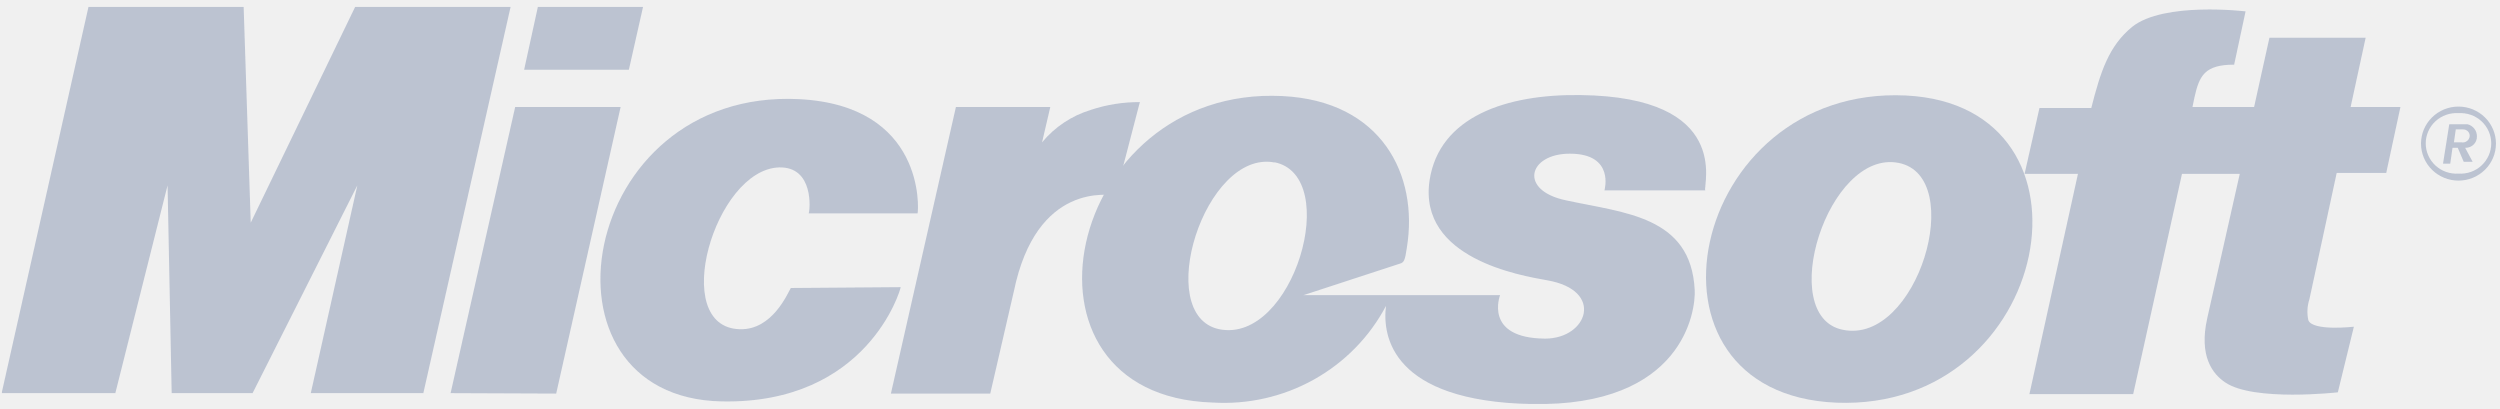
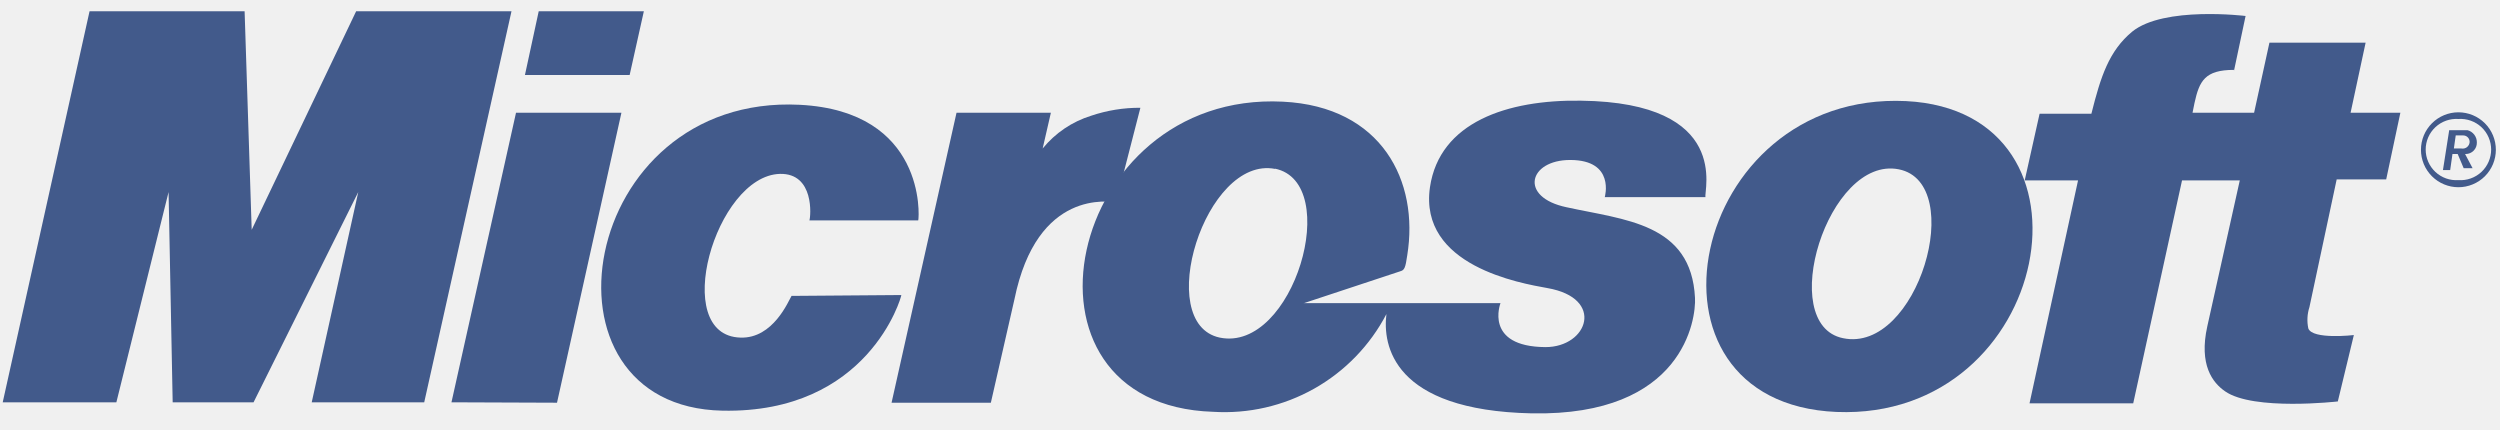
- <svg xmlns="http://www.w3.org/2000/svg" width="214" height="35" viewBox="0 0 214 35" fill="none">
-   <g opacity="0.3" clip-path="url(#clip0_633_51663)">
-     <path fill-rule="evenodd" clip-rule="evenodd" d="M0.14 33.654L7.576 0.578H20.856L21.463 19.06L30.406 0.578H43.71L36.238 33.654H26.603L30.588 15.868L21.621 33.654H14.695L14.343 15.868L9.872 33.654H0.14Z" fill="#425A8B" />
-     <path fill-rule="evenodd" clip-rule="evenodd" d="M44.865 5.967H53.832L55.047 0.578H46.044L44.865 5.967Z" fill="#425A8B" />
-     <path fill-rule="evenodd" clip-rule="evenodd" d="M47.61 33.69L38.57 33.654L44.099 9.159H53.126L47.61 33.69Z" fill="#425A8B" />
-     <path fill-rule="evenodd" clip-rule="evenodd" d="M81.826 9.159H89.905L89.201 12.184C90.28 10.877 91.725 9.913 93.356 9.412C94.714 8.959 96.139 8.732 97.572 8.739L95.494 16.72C94.984 16.72 88.727 15.52 86.783 24.953L84.766 33.69H76.261L81.826 9.159Z" fill="#425A8B" />
-     <path fill-rule="evenodd" clip-rule="evenodd" d="M77.099 24.58C77.099 24.772 74.268 34.613 61.778 34.361C45.096 34.037 49.397 7.55 68.388 8.486C79.177 9.026 78.642 17.883 78.545 18.267H69.226C69.348 17.919 69.663 14.259 66.699 14.331C61.17 14.487 57.246 28.012 63.321 28.18C66.128 28.276 67.44 25.06 67.695 24.652L77.099 24.58Z" fill="#425A8B" />
-     <path fill-rule="evenodd" clip-rule="evenodd" d="M157.192 34.469C139.028 33.713 144.495 7.298 163.134 8.174C180.654 9.026 175.685 35.201 157.192 34.469ZM162.526 13.946C156.451 12.746 151.992 27.064 157.739 28.228C164.13 29.56 168.407 15.111 162.526 13.946V13.946Z" fill="#425A8B" />
-     <path fill-rule="evenodd" clip-rule="evenodd" d="M191.225 5.536C188.734 5.536 188.26 6.472 187.847 8.332L187.677 9.16H192.95L194.263 3.231H202.5L201.213 9.16H205.477L204.262 14.801H200.022L197.689 25.602C197.498 26.183 197.464 26.804 197.592 27.402C197.944 28.374 201.492 27.966 201.492 27.966L200.119 33.583C200.119 33.583 192.902 34.399 190.472 32.731C189.39 31.999 188.212 30.487 188.941 27.234L191.723 14.885H186.778L182.599 33.739H173.717L177.872 14.885H173.304L174.579 9.244H179.014C179.816 6.088 180.521 3.94 182.501 2.307C185.211 0.123 192.221 0.975 192.221 0.975L191.225 5.62V5.536Z" fill="#425A8B" />
-     <path fill-rule="evenodd" clip-rule="evenodd" d="M111.545 25.264H128.409C128.409 25.264 126.963 28.949 132.261 28.985C135.906 28.985 137.376 24.844 132.431 23.992C130.159 23.584 121.386 22.132 122.37 15.447C123.197 9.962 128.98 8.042 135.298 8.138C148.226 8.294 145.796 15.795 145.966 16.299H137.339C137.339 16.299 138.263 13.155 134.375 13.155C130.827 13.155 129.964 16.299 134.059 17.151C139.028 18.231 144.751 18.483 145.067 24.82C145.164 26.584 144.107 34.841 131.082 34.589C119.151 34.337 118.312 28.793 118.64 26.188C117.241 28.838 115.093 31.029 112.457 32.497C109.822 33.964 106.812 34.645 103.793 34.457C85.568 33.881 91.145 7.31 109.759 8.222C118.264 8.63 121.447 14.967 120.426 21.208C120.268 22.312 120.171 22.468 119.843 22.564L111.545 25.276V25.264ZM109.115 13.911C103.125 12.747 98.653 26.98 104.364 28.18C110.682 29.465 114.934 15.063 109.09 13.887L109.115 13.911Z" fill="#425A8B" />
-     <path fill-rule="evenodd" clip-rule="evenodd" d="M210.446 9.123C211.297 9.123 212.113 9.457 212.714 10.051C213.316 10.645 213.654 11.451 213.654 12.291C213.654 13.132 213.316 13.938 212.714 14.532C212.113 15.126 211.297 15.46 210.446 15.46C209.595 15.46 208.779 15.126 208.178 14.532C207.576 13.938 207.238 13.132 207.238 12.291C207.238 11.451 207.576 10.645 208.178 10.051C208.779 9.457 209.595 9.123 210.446 9.123V9.123ZM210.446 9.687C210.087 9.663 209.727 9.712 209.388 9.831C209.049 9.95 208.739 10.137 208.476 10.379C208.213 10.622 208.004 10.915 207.86 11.241C207.717 11.567 207.643 11.918 207.643 12.273C207.643 12.629 207.717 12.98 207.86 13.306C208.004 13.632 208.213 13.925 208.476 14.168C208.739 14.41 209.049 14.597 209.388 14.716C209.727 14.835 210.087 14.884 210.446 14.86C210.805 14.884 211.165 14.835 211.504 14.716C211.843 14.597 212.153 14.41 212.416 14.168C212.679 13.925 212.888 13.632 213.032 13.306C213.175 12.98 213.249 12.629 213.249 12.273C213.249 11.918 213.175 11.567 213.032 11.241C212.888 10.915 212.679 10.622 212.416 10.379C212.153 10.137 211.843 9.95 211.504 9.831C211.165 9.712 210.805 9.663 210.446 9.687V9.687ZM211.017 12.652L211.661 13.852H210.895L210.385 12.652H209.936L209.741 14.008H209.122L209.656 10.635H211.224C211.457 10.695 211.663 10.83 211.808 11.02C211.954 11.209 212.03 11.441 212.025 11.679C212.029 11.806 212.006 11.932 211.959 12.05C211.913 12.167 211.842 12.275 211.753 12.365C211.664 12.456 211.557 12.528 211.439 12.577C211.321 12.626 211.194 12.652 211.066 12.652H211.017ZM210.859 11.079H210.215L210.057 12.183H210.701C210.784 12.199 210.869 12.197 210.951 12.177C211.033 12.158 211.11 12.121 211.177 12.07C211.243 12.019 211.298 11.955 211.338 11.881C211.377 11.807 211.4 11.726 211.406 11.643C211.409 11.57 211.397 11.498 211.371 11.429C211.345 11.361 211.306 11.299 211.254 11.246C211.203 11.193 211.142 11.151 211.074 11.123C211.006 11.094 210.933 11.079 210.859 11.079V11.079Z" fill="#425A8B" />
+ <svg xmlns="http://www.w3.org/2000/svg" width="128" height="22" viewBox="0 0 128 22" fill="none">
+   <g clip-path="url(#clip0_205_3270)">
+     <path fill-rule="evenodd" clip-rule="evenodd" d="M0.139 20.598L4.585 0.578H12.524L12.887 11.765L18.234 0.578H26.188L21.72 20.598H15.96L18.343 9.833L12.982 20.598H8.841L8.631 9.833L5.958 20.598H0.139Z" fill="#425A8B" />
+     <path fill-rule="evenodd" clip-rule="evenodd" d="M26.877 3.84H32.238L32.965 0.578H27.582L26.877 3.84Z" fill="#425A8B" />
+     <path fill-rule="evenodd" clip-rule="evenodd" d="M28.519 20.619L23.115 20.598L26.42 5.772H31.817L28.519 20.619Z" fill="#425A8B" />
+     <path fill-rule="evenodd" clip-rule="evenodd" d="M48.974 5.772H53.805L53.384 7.603C54.029 6.811 54.893 6.228 55.868 5.925C56.68 5.651 57.532 5.513 58.388 5.518L57.146 10.348C56.841 10.348 53.1 9.622 51.938 15.331L50.732 20.619H45.648L48.974 5.772Z" fill="#425A8B" />
+     <path fill-rule="evenodd" clip-rule="evenodd" d="M46.149 15.106C46.149 15.222 44.457 21.179 36.989 21.026C27.016 20.83 29.587 4.799 40.941 5.365C47.391 5.692 47.072 11.053 47.014 11.285H41.442C41.515 11.075 41.704 8.859 39.931 8.903C36.626 8.997 34.28 17.184 37.912 17.285C39.59 17.343 40.374 15.397 40.527 15.15L46.149 15.106Z" fill="#425A8B" />
+     <path fill-rule="evenodd" clip-rule="evenodd" d="M94.033 21.092C83.173 20.634 86.442 4.646 97.585 5.176C108.059 5.692 105.088 21.535 94.033 21.092ZM97.222 8.67C93.59 7.944 90.924 16.61 94.359 17.314C98.18 18.121 100.737 9.375 97.222 8.67Z" fill="#425A8B" />
+     <path fill-rule="evenodd" clip-rule="evenodd" d="M114.379 3.578C112.89 3.578 112.606 4.145 112.359 5.271L112.258 5.772H115.41L116.195 2.184H121.12L120.35 5.772H122.899L122.173 9.186H119.638L118.243 15.724C118.129 16.076 118.109 16.451 118.185 16.813C118.396 17.402 120.517 17.155 120.517 17.155L119.696 20.554C119.696 20.554 115.381 21.048 113.928 20.038C113.282 19.595 112.577 18.68 113.013 16.712L114.677 9.237H111.72L109.221 20.649H103.912L106.396 9.237H103.665L104.427 5.823H107.079C107.558 3.912 107.979 2.612 109.163 1.624C110.783 0.302 114.974 0.818 114.974 0.818L114.379 3.629V3.578Z" fill="#425A8B" />
+     <path fill-rule="evenodd" clip-rule="evenodd" d="M66.743 15.52H76.825C76.825 15.52 75.96 17.75 79.127 17.772C81.307 17.772 82.186 15.266 79.229 14.75C77.871 14.503 72.626 13.624 73.215 9.578C73.709 6.259 77.166 5.097 80.944 5.155C88.672 5.249 87.22 9.789 87.321 10.094H82.164C82.164 10.094 82.716 8.191 80.391 8.191C78.27 8.191 77.755 10.094 80.203 10.61C83.174 11.264 86.595 11.416 86.784 15.252C86.842 16.319 86.21 21.317 78.423 21.164C71.29 21.012 70.788 17.656 70.985 16.08C70.148 17.683 68.864 19.009 67.288 19.898C65.713 20.786 63.913 21.198 62.108 21.084C51.212 20.736 54.546 4.653 65.675 5.205C70.76 5.452 72.663 9.288 72.052 13.065C71.958 13.733 71.9 13.828 71.704 13.886L66.743 15.527V15.52ZM65.29 8.649C61.709 7.944 59.035 16.559 62.45 17.285C66.227 18.063 68.769 9.346 65.275 8.634L65.29 8.649Z" fill="#425A8B" />
+     <path fill-rule="evenodd" clip-rule="evenodd" d="M125.871 5.75C126.379 5.75 126.867 5.952 127.227 6.312C127.586 6.672 127.788 7.159 127.788 7.668C127.788 8.177 127.586 8.664 127.227 9.024C126.867 9.384 126.379 9.586 125.871 9.586C125.362 9.586 124.874 9.384 124.515 9.024C124.155 8.664 123.953 8.177 123.953 7.668C123.953 7.159 124.155 6.672 124.515 6.312C124.874 5.952 125.362 5.75 125.871 5.75ZM125.871 6.092C125.656 6.077 125.441 6.107 125.238 6.179C125.036 6.251 124.85 6.364 124.693 6.51C124.536 6.657 124.411 6.835 124.325 7.032C124.239 7.229 124.195 7.442 124.195 7.657C124.195 7.872 124.239 8.085 124.325 8.282C124.411 8.479 124.536 8.657 124.693 8.804C124.85 8.95 125.036 9.063 125.238 9.135C125.441 9.207 125.656 9.237 125.871 9.222C126.085 9.237 126.301 9.207 126.503 9.135C126.706 9.063 126.891 8.95 127.049 8.804C127.206 8.657 127.331 8.479 127.417 8.282C127.502 8.085 127.547 7.872 127.547 7.657C127.547 7.442 127.502 7.229 127.417 7.032C127.331 6.835 127.206 6.657 127.049 6.51C126.891 6.364 126.706 6.251 126.503 6.179C126.301 6.107 126.085 6.077 125.871 6.092ZM126.212 7.886L126.597 8.612H126.14L125.834 7.886H125.566L125.449 8.707H125.079L125.399 6.665H126.336C126.475 6.701 126.598 6.783 126.685 6.898C126.772 7.013 126.818 7.154 126.815 7.297C126.817 7.374 126.804 7.45 126.776 7.522C126.748 7.593 126.706 7.658 126.652 7.713C126.599 7.768 126.535 7.811 126.464 7.841C126.394 7.871 126.318 7.886 126.241 7.886H126.212ZM126.118 6.934H125.733L125.638 7.603H126.023C126.073 7.612 126.124 7.611 126.173 7.599C126.222 7.587 126.268 7.565 126.308 7.534C126.347 7.503 126.38 7.464 126.404 7.42C126.428 7.375 126.441 7.326 126.445 7.276C126.447 7.232 126.44 7.187 126.424 7.146C126.409 7.105 126.385 7.067 126.354 7.035C126.324 7.003 126.287 6.978 126.246 6.96C126.206 6.943 126.162 6.934 126.118 6.934Z" fill="#425A8B" />
  </g>
  <defs>
-     <clipPath id="clip0_633_51663">
-       <rect width="213.538" height="34" fill="white" transform="translate(0.139648 0.578125)" />
+     <clipPath id="clip0_205_3270">
+       <rect width="127.664" height="20.579" fill="white" transform="translate(0.13916 0.578308)" />
    </clipPath>
  </defs>
</svg>
